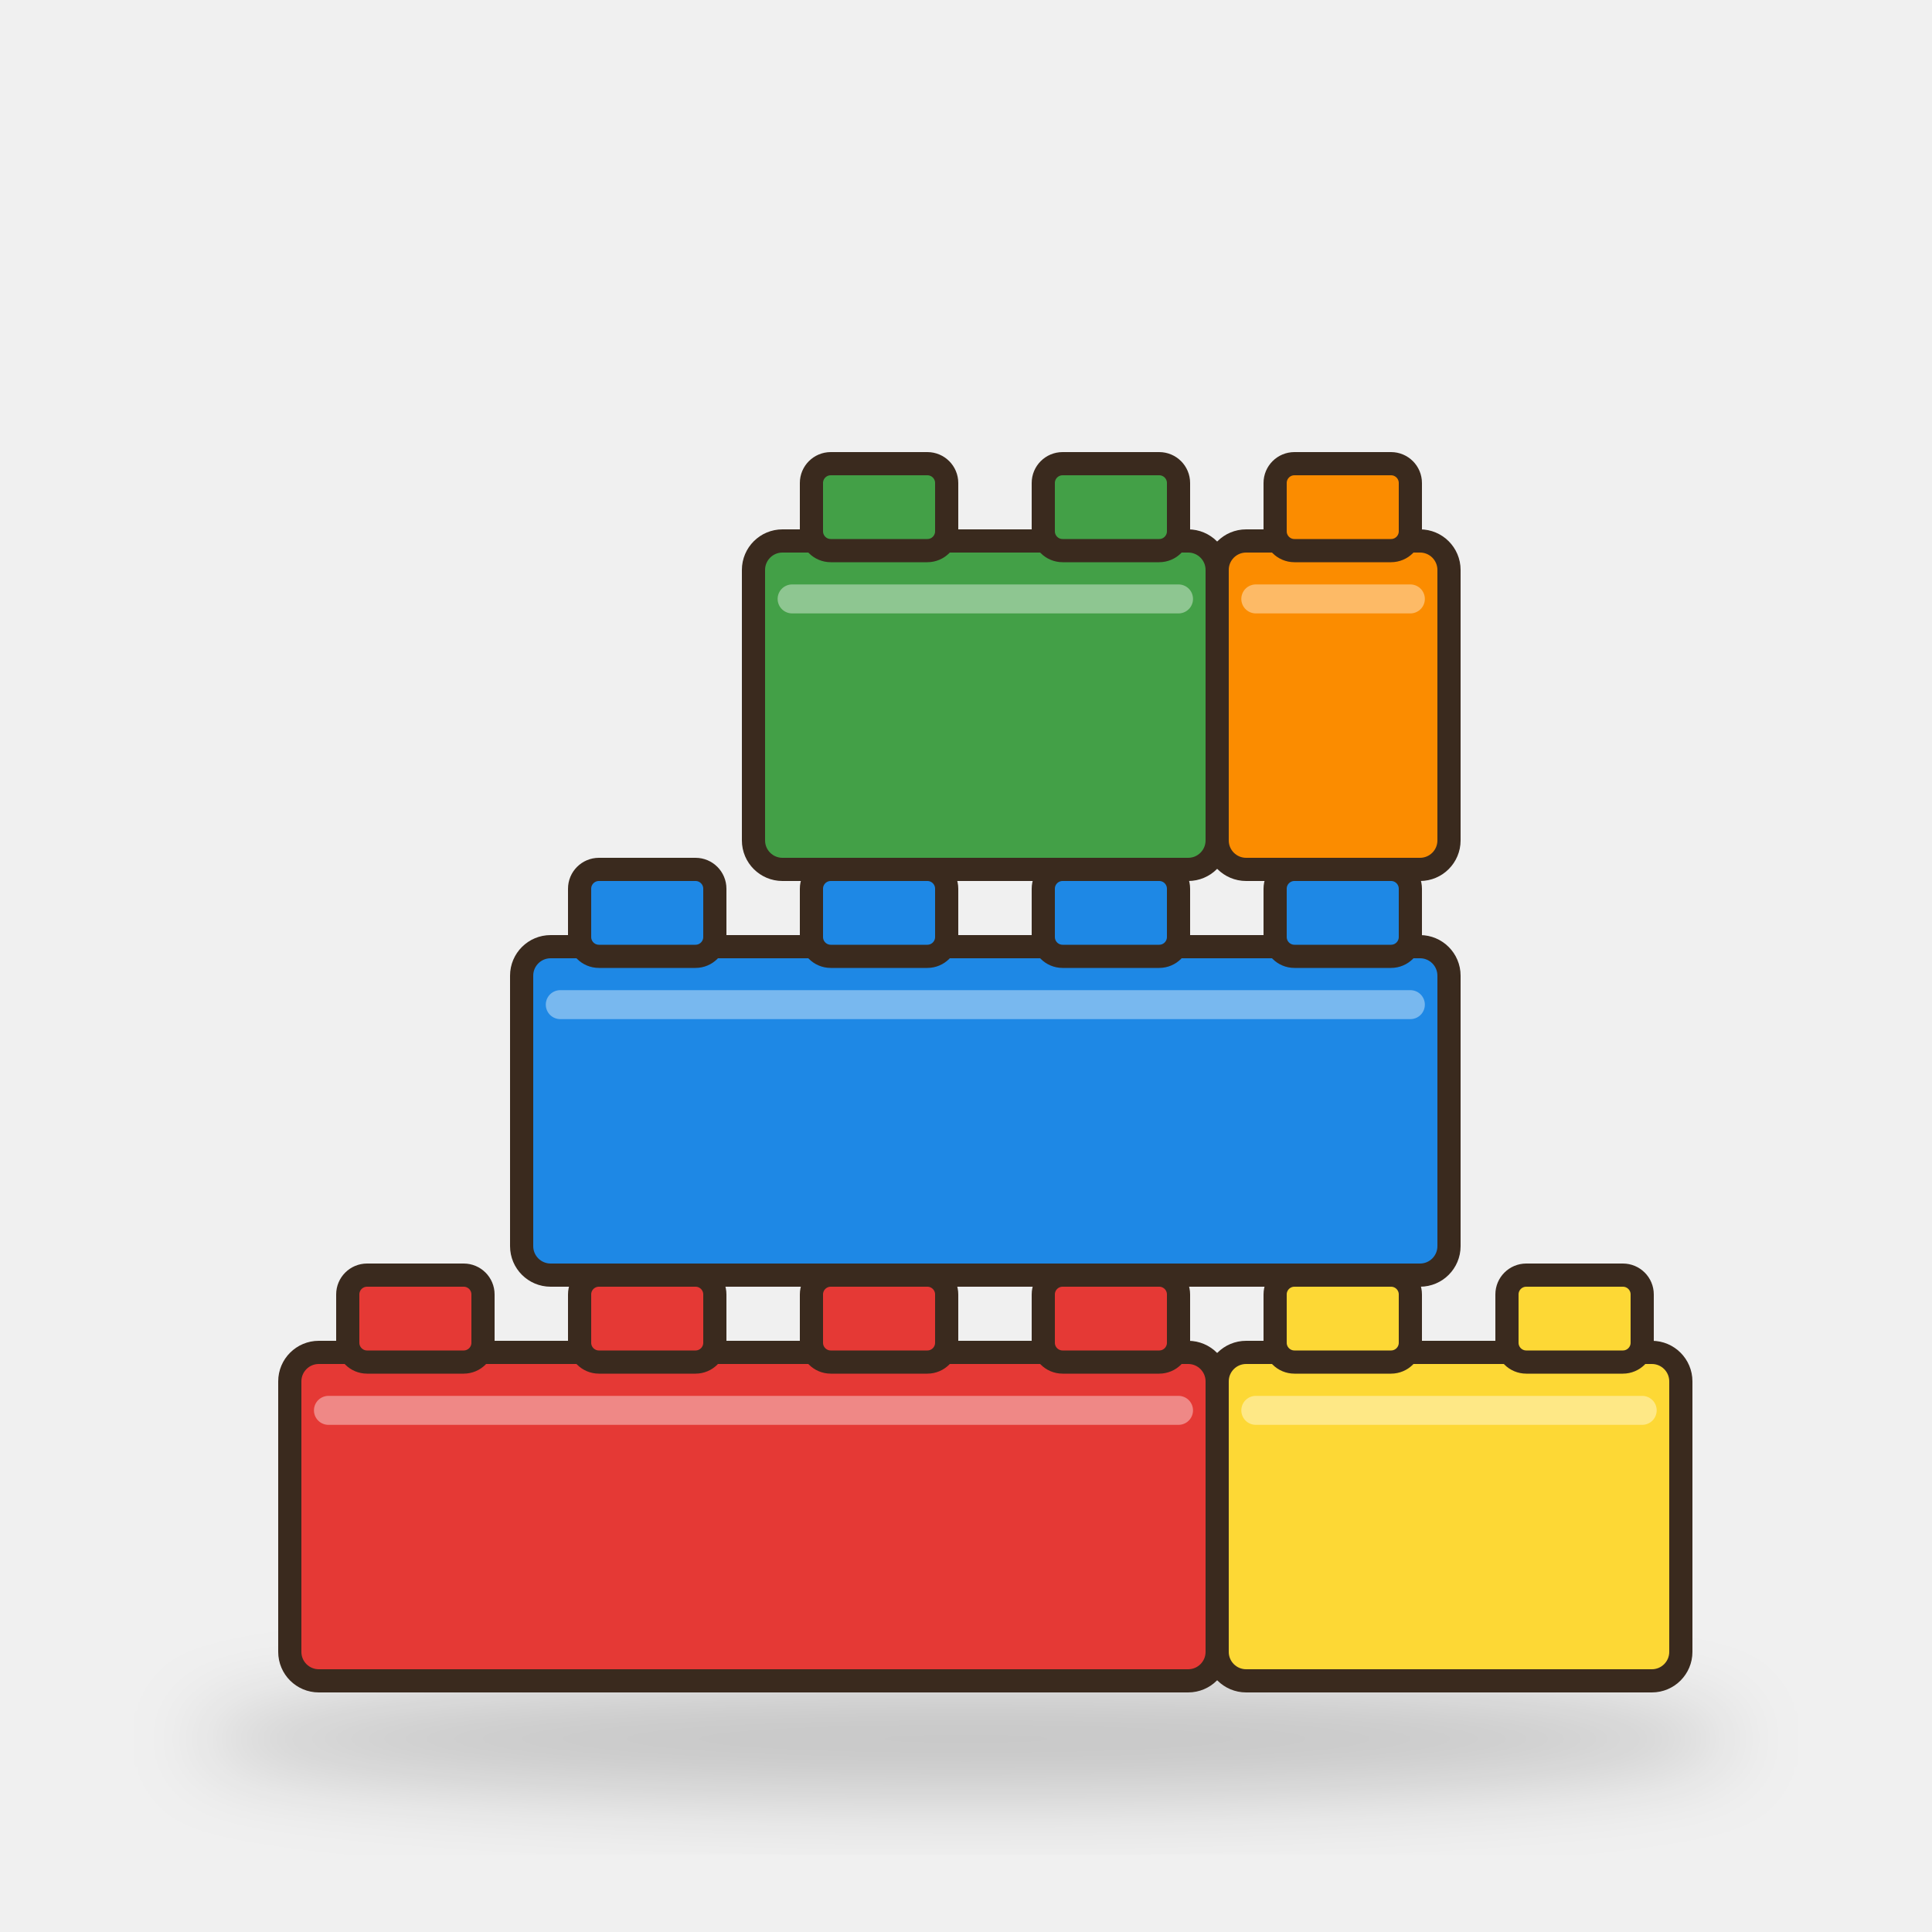
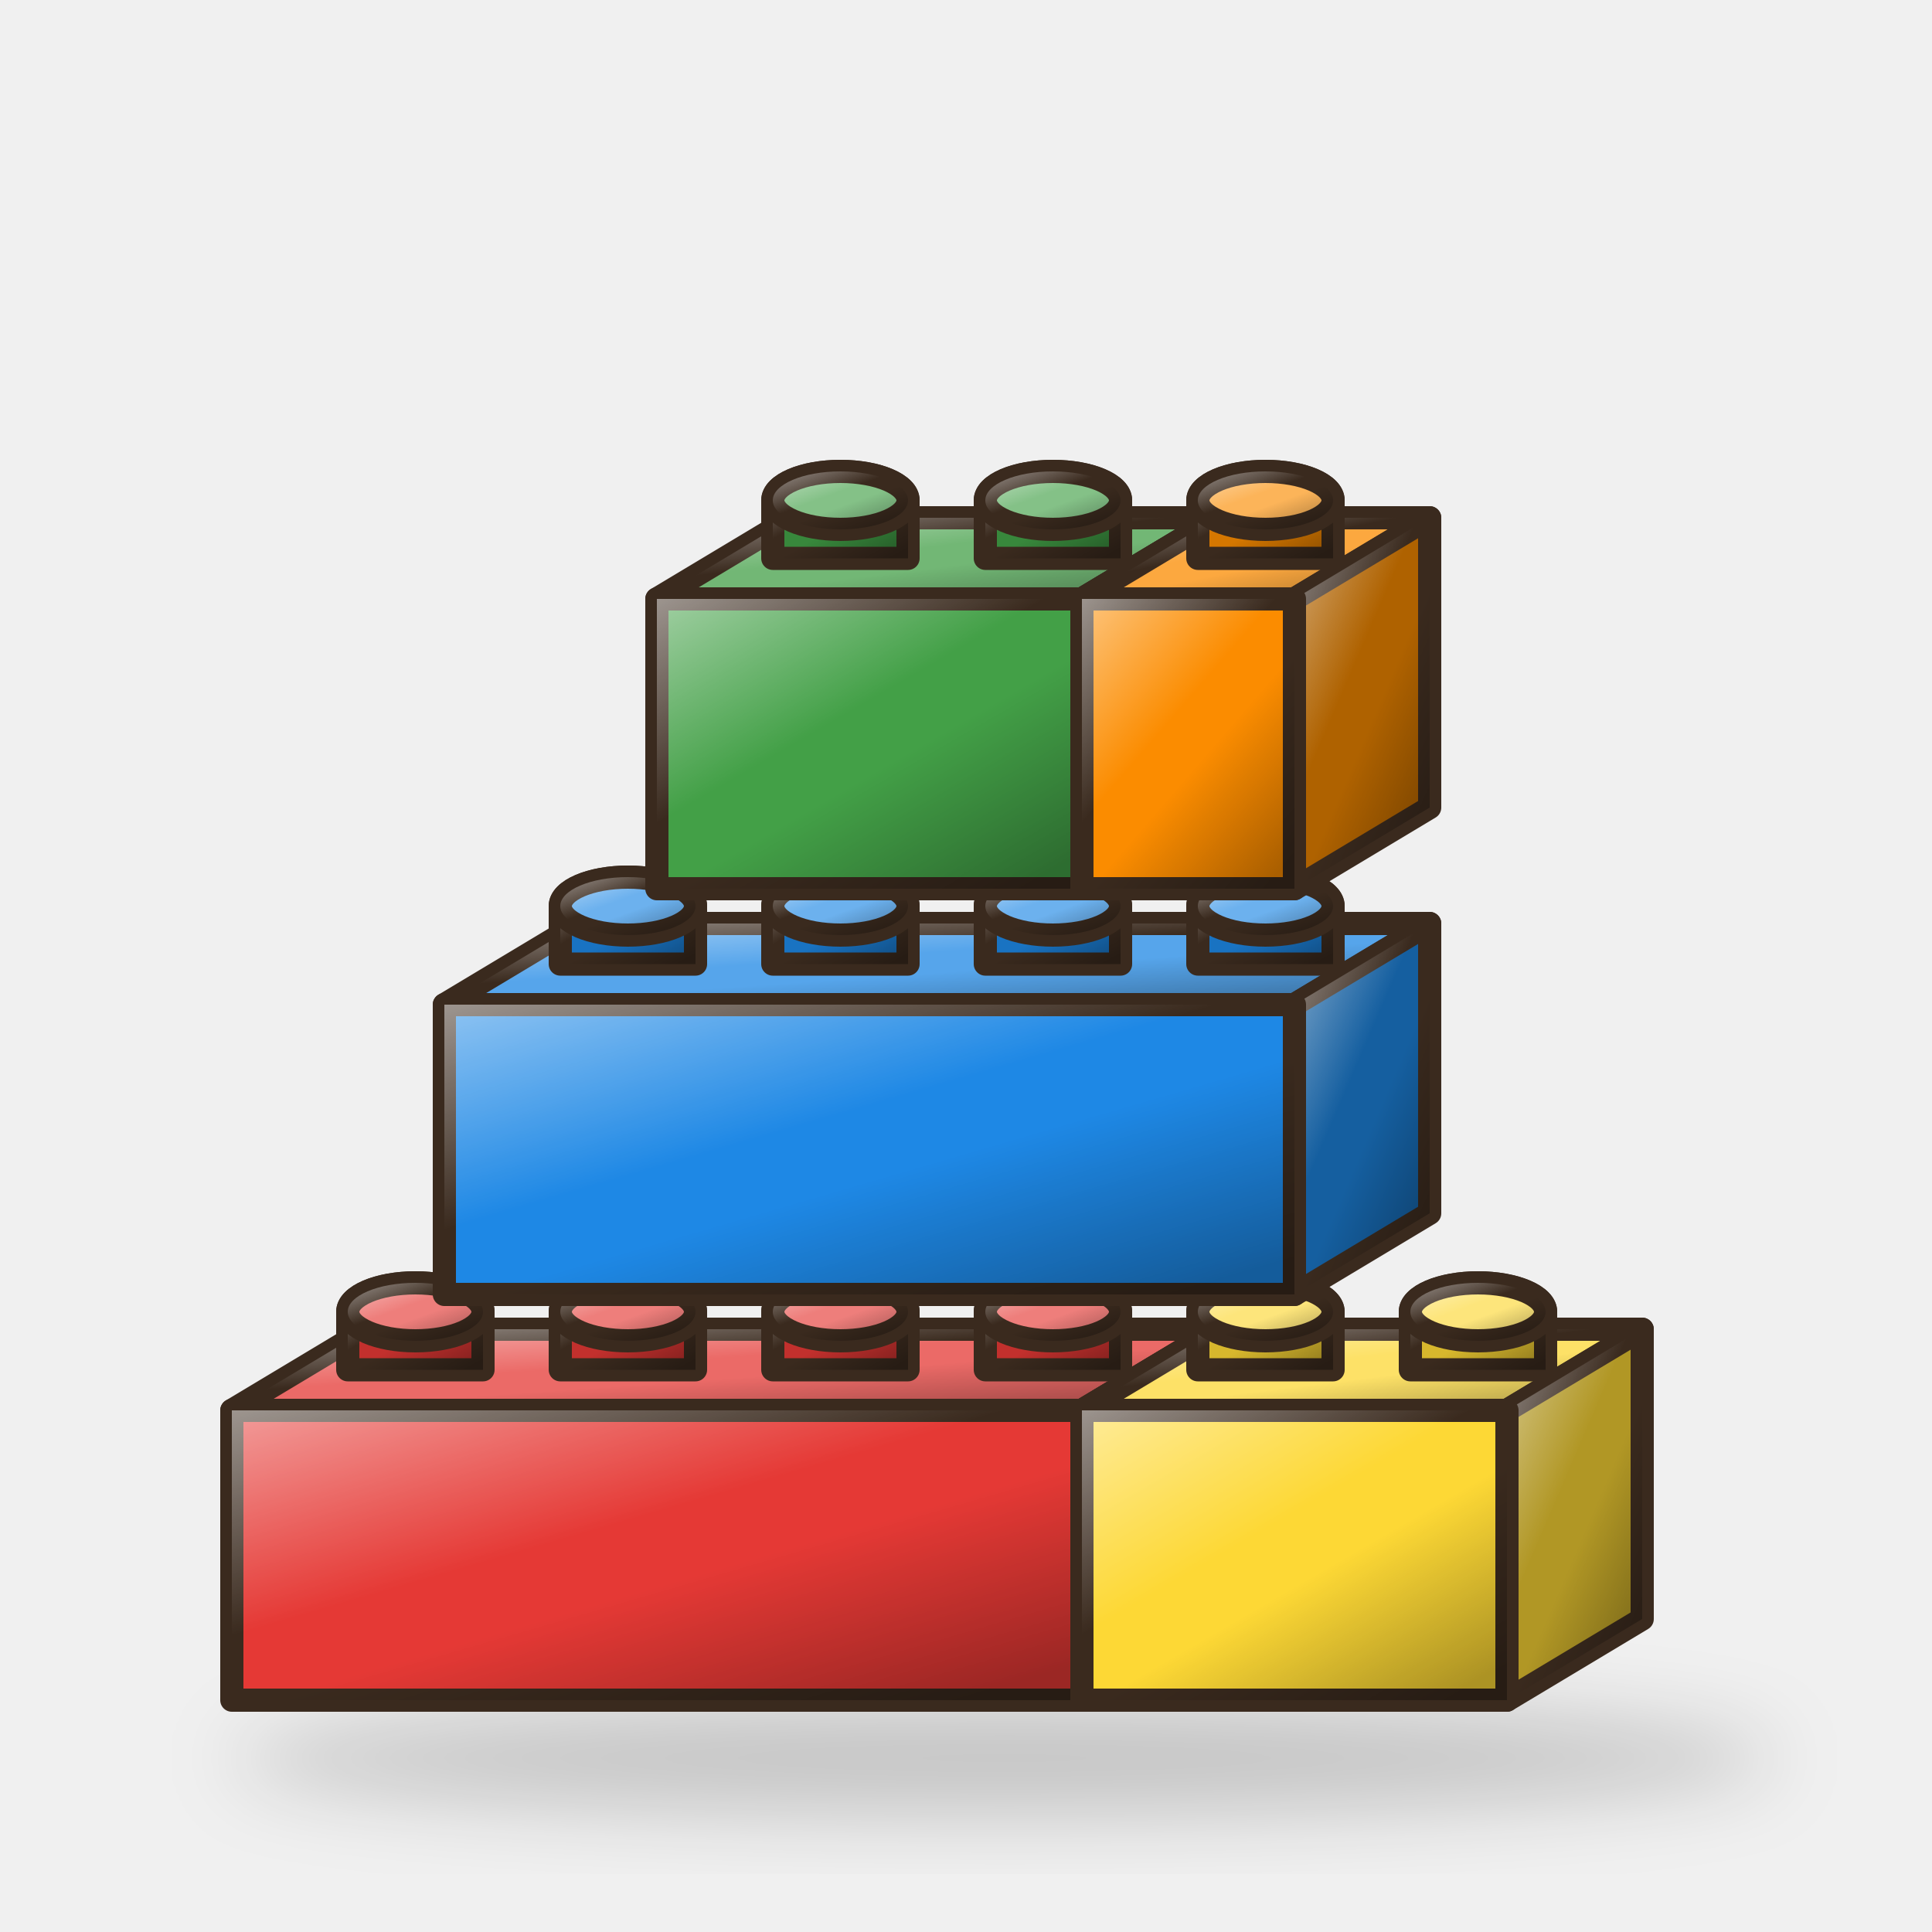
<svg xmlns="http://www.w3.org/2000/svg" width="200" height="200" viewBox="0 0 200 200" role="img" aria-label="Bausteine">
  <defs>
    <filter id="weich" x="-50%" y="-50%" width="200%" height="200%">
      <feGaussianBlur stdDeviation="4" />
    </filter>
+     <linearGradient id="licht" x1="0" y1="0" x2=".85" y2="1">
+       <stop offset="0" stop-color="#fff" stop-opacity=".5" />
+       <stop offset=".45" stop-color="#fff" stop-opacity="0" />
+       <stop offset=".6" stop-color="#000" stop-opacity="0" />
+       <stop offset="1" stop-color="#000" stop-opacity=".32" />
+     </linearGradient>
  </defs>
-   <ellipse cx="100" cy="180" rx="80" ry="6" fill="#000" opacity=".18" filter="url(#weich)" />
+   <ellipse cx="104" cy="182" rx="80" ry="6" fill="#000" opacity=".18" filter="url(#weich)" />
  <g stroke="#3a2a1e" stroke-width="2.4" stroke-linejoin="round" stroke-linecap="round">
-     <rect x="30" y="140" width="96" height="34" rx="3" fill="#e53935" />
-     <rect x="36" y="132" width="14" height="9" rx="2" fill="#e53935" />
-     <rect x="60" y="132" width="14" height="9" rx="2" fill="#e53935" />
-     <rect x="84" y="132" width="14" height="9" rx="2" fill="#e53935" />
-     <rect x="108" y="132" width="14" height="9" rx="2" fill="#e53935" />
-     <path d="M34 146 L122 146" fill="none" stroke="#fff" stroke-width="3" opacity="0.4" />
-     <rect x="126" y="140" width="48" height="34" rx="3" fill="#fdd835" />
-     <rect x="132" y="132" width="14" height="9" rx="2" fill="#fdd835" />
-     <rect x="156" y="132" width="14" height="9" rx="2" fill="#fdd835" />
-     <path d="M130 146 L170 146" fill="none" stroke="#fff" stroke-width="3" opacity="0.4" />
-     <rect x="54" y="98" width="96" height="34" rx="3" fill="#1e88e5" />
-     <rect x="60" y="90" width="14" height="9" rx="2" fill="#1e88e5" />
-     <rect x="84" y="90" width="14" height="9" rx="2" fill="#1e88e5" />
-     <rect x="108" y="90" width="14" height="9" rx="2" fill="#1e88e5" />
-     <rect x="132" y="90" width="14" height="9" rx="2" fill="#1e88e5" />
-     <path d="M58 104 L146 104" fill="none" stroke="#fff" stroke-width="3" opacity="0.4" />
-     <rect x="78" y="56" width="48" height="34" rx="3" fill="#43a047" />
-     <rect x="84" y="48" width="14" height="9" rx="2" fill="#43a047" />
-     <rect x="108" y="48" width="14" height="9" rx="2" fill="#43a047" />
-     <path d="M82 62 L122 62" fill="none" stroke="#fff" stroke-width="3" opacity="0.4" />
-     <rect x="126" y="56" width="24" height="34" rx="3" fill="#fb8c00" />
-     <rect x="132" y="48" width="14" height="9" rx="2" fill="#fb8c00" />
-     <path d="M130 62 L146 62" fill="none" stroke="#fff" stroke-width="3" opacity="0.4" />
+     <path d="M24 146 l14 -8.4 l88 0 l-14 8.4 Z" fill="#eb6a67" />
+     <path d="M24 146 l14 -8.4 l88 0 l-14 8.4 Z" fill="url(#licht)" stroke="none" />
+     <path d="M112 146 l14 -8.4 l0 30 l-14 8.4 Z" fill="#a02725" />
+     <path d="M112 146 l14 -8.4 l0 30 l-14 8.4 Z" fill="url(#licht)" stroke="none" />
+     <rect x="24" y="146" width="88" height="30" fill="#e53935" />
+     <rect x="24" y="146" width="88" height="30" fill="url(#licht)" stroke="none" />
+     <path d="M36.0 141.8 l0 -6 a7 3 0 0 1 14 0 l0 6 Z" fill="#c2302d" />
+     <path d="M36.0 141.8 l0 -6 a7 3 0 0 1 14 0 l0 6 Z" fill="url(#licht)" stroke="none" />
+     <ellipse cx="43.0" cy="135.8" rx="7" ry="3" fill="#ee7e7b" />
+     <ellipse cx="43.0" cy="135.8" rx="7" ry="3" fill="url(#licht)" stroke="none" />
+     <path d="M58.0 141.8 l0 -6 a7 3 0 0 1 14 0 l0 6 Z" fill="#c2302d" />
+     <path d="M58.0 141.8 l0 -6 a7 3 0 0 1 14 0 l0 6 Z" fill="url(#licht)" stroke="none" />
+     <ellipse cx="65.0" cy="135.8" rx="7" ry="3" fill="#ee7e7b" />
+     <ellipse cx="65.0" cy="135.8" rx="7" ry="3" fill="url(#licht)" stroke="none" />
+     <path d="M80.0 141.8 l0 -6 a7 3 0 0 1 14 0 l0 6 Z" fill="#c2302d" />
+     <path d="M80.0 141.8 l0 -6 a7 3 0 0 1 14 0 l0 6 Z" fill="url(#licht)" stroke="none" />
+     <ellipse cx="87.0" cy="135.8" rx="7" ry="3" fill="#ee7e7b" />
+     <ellipse cx="87.0" cy="135.8" rx="7" ry="3" fill="url(#licht)" stroke="none" />
+     <path d="M102.0 141.8 l0 -6 a7 3 0 0 1 14 0 l0 6 Z" fill="#c2302d" />
+     <path d="M102.0 141.8 l0 -6 a7 3 0 0 1 14 0 l0 6 Z" fill="url(#licht)" stroke="none" />
+     <ellipse cx="109.0" cy="135.8" rx="7" ry="3" fill="#ee7e7b" />
+     <ellipse cx="109.0" cy="135.8" rx="7" ry="3" fill="url(#licht)" stroke="none" />
+     <path d="M112 146 l14 -8.4 l44 0 l-14 8.4 Z" fill="#fde167" />
+     <path d="M112 146 l14 -8.4 l44 0 l-14 8.4 Z" fill="url(#licht)" stroke="none" />
+     <path d="M156 146 l14 -8.4 l0 30 l-14 8.4 Z" fill="#b19725" />
+     <path d="M156 146 l14 -8.4 l0 30 l-14 8.4 Z" fill="url(#licht)" stroke="none" />
+     <rect x="112" y="146" width="44" height="30" fill="#fdd835" />
+     <rect x="112" y="146" width="44" height="30" fill="url(#licht)" stroke="none" />
+     <path d="M124.0 141.8 l0 -6 a7 3 0 0 1 14 0 l0 6 Z" fill="#d7b72d" />
+     <path d="M124.0 141.8 l0 -6 a7 3 0 0 1 14 0 l0 6 Z" fill="url(#licht)" stroke="none" />
+     <ellipse cx="131.0" cy="135.8" rx="7" ry="3" fill="#fde57b" />
+     <ellipse cx="131.0" cy="135.8" rx="7" ry="3" fill="url(#licht)" stroke="none" />
+     <path d="M146.0 141.8 l0 -6 a7 3 0 0 1 14 0 l0 6 Z" fill="#d7b72d" />
+     <path d="M146.0 141.8 l0 -6 a7 3 0 0 1 14 0 l0 6 Z" fill="url(#licht)" stroke="none" />
+     <ellipse cx="153.0" cy="135.8" rx="7" ry="3" fill="#fde57b" />
+     <ellipse cx="153.0" cy="135.8" rx="7" ry="3" fill="url(#licht)" stroke="none" />
+     <path d="M46 104 l14 -8.4 l88 0 l-14 8.4 Z" fill="#56a5eb" />
+     <path d="M46 104 l14 -8.4 l88 0 l-14 8.4 Z" fill="url(#licht)" stroke="none" />
+     <path d="M134 104 l14 -8.4 l0 30 l-14 8.4 Z" fill="#155fa0" />
+     <path d="M134 104 l14 -8.4 l0 30 l-14 8.4 Z" fill="url(#licht)" stroke="none" />
+     <rect x="46" y="104" width="88" height="30" fill="#1e88e5" />
+     <rect x="46" y="104" width="88" height="30" fill="url(#licht)" stroke="none" />
+     <path d="M58.0 99.8 l0 -6 a7 3 0 0 1 14 0 l0 6 Z" fill="#1973c2" />
+     <path d="M58.0 99.8 l0 -6 a7 3 0 0 1 14 0 l0 6 Z" fill="url(#licht)" stroke="none" />
+     <ellipse cx="65.0" cy="93.8" rx="7" ry="3" fill="#6cb1ee" />
+     <ellipse cx="65.0" cy="93.8" rx="7" ry="3" fill="url(#licht)" stroke="none" />
+     <path d="M80.0 99.8 l0 -6 a7 3 0 0 1 14 0 l0 6 Z" fill="#1973c2" />
+     <path d="M80.0 99.8 l0 -6 a7 3 0 0 1 14 0 l0 6 Z" fill="url(#licht)" stroke="none" />
+     <ellipse cx="87.0" cy="93.8" rx="7" ry="3" fill="#6cb1ee" />
+     <ellipse cx="87.0" cy="93.8" rx="7" ry="3" fill="url(#licht)" stroke="none" />
+     <path d="M102.0 99.8 l0 -6 a7 3 0 0 1 14 0 l0 6 Z" fill="#1973c2" />
+     <path d="M102.0 99.8 l0 -6 a7 3 0 0 1 14 0 l0 6 Z" fill="url(#licht)" stroke="none" />
+     <ellipse cx="109.0" cy="93.8" rx="7" ry="3" fill="#6cb1ee" />
+     <ellipse cx="109.0" cy="93.8" rx="7" ry="3" fill="url(#licht)" stroke="none" />
+     <path d="M124.0 99.8 l0 -6 a7 3 0 0 1 14 0 l0 6 Z" fill="#1973c2" />
+     <path d="M124.0 99.8 l0 -6 a7 3 0 0 1 14 0 l0 6 Z" fill="url(#licht)" stroke="none" />
+     <ellipse cx="131.0" cy="93.8" rx="7" ry="3" fill="#6cb1ee" />
+     <ellipse cx="131.0" cy="93.8" rx="7" ry="3" fill="url(#licht)" stroke="none" />
+     <path d="M68 62 l14 -8.4 l44 0 l-14 8.4 Z" fill="#72b775" />
+     <path d="M68 62 l14 -8.4 l44 0 l-14 8.4 Z" fill="url(#licht)" stroke="none" />
+     <path d="M112 62 l14 -8.4 l0 30 l-14 8.4 Z" fill="#2e7031" />
+     <path d="M112 62 l14 -8.4 l0 30 l-14 8.4 Z" fill="url(#licht)" stroke="none" />
+     <rect x="68" y="62" width="44" height="30" fill="#43a047" />
+     <rect x="68" y="62" width="44" height="30" fill="url(#licht)" stroke="none" />
+     <path d="M80.0 57.8 l0 -6 a7 3 0 0 1 14 0 l0 6 Z" fill="#38883c" />
+     <path d="M80.0 57.8 l0 -6 a7 3 0 0 1 14 0 l0 6 Z" fill="url(#licht)" stroke="none" />
+     <ellipse cx="87.0" cy="51.8" rx="7" ry="3" fill="#84c187" />
+     <ellipse cx="87.0" cy="51.8" rx="7" ry="3" fill="url(#licht)" stroke="none" />
+     <path d="M102.0 57.8 l0 -6 a7 3 0 0 1 14 0 l0 6 Z" fill="#38883c" />
+     <path d="M102.0 57.8 l0 -6 a7 3 0 0 1 14 0 l0 6 Z" fill="url(#licht)" stroke="none" />
+     <ellipse cx="109.0" cy="51.8" rx="7" ry="3" fill="#84c187" />
+     <ellipse cx="109.0" cy="51.8" rx="7" ry="3" fill="url(#licht)" stroke="none" />
+     <path d="M112 62 l14 -8.4 l22 0 l-14 8.4 Z" fill="#fca83f" />
+     <path d="M112 62 l14 -8.4 l22 0 l-14 8.4 Z" fill="url(#licht)" stroke="none" />
+     <path d="M134 62 l14 -8.4 l0 30 l-14 8.4 Z" fill="#af6200" />
+     <path d="M134 62 l14 -8.4 l0 30 l-14 8.4 Z" fill="url(#licht)" stroke="none" />
+     <rect x="112" y="62" width="22" height="30" fill="#fb8c00" />
+     <rect x="112" y="62" width="22" height="30" fill="url(#licht)" stroke="none" />
+     <path d="M124.0 57.8 l0 -6 a7 3 0 0 1 14 0 l0 6 Z" fill="#d57700" />
+     <path d="M124.0 57.8 l0 -6 a7 3 0 0 1 14 0 l0 6 Z" fill="url(#licht)" stroke="none" />
+     <ellipse cx="131.0" cy="51.8" rx="7" ry="3" fill="#fcb459" />
+     <ellipse cx="131.0" cy="51.8" rx="7" ry="3" fill="url(#licht)" stroke="none" />
  </g>
</svg>
